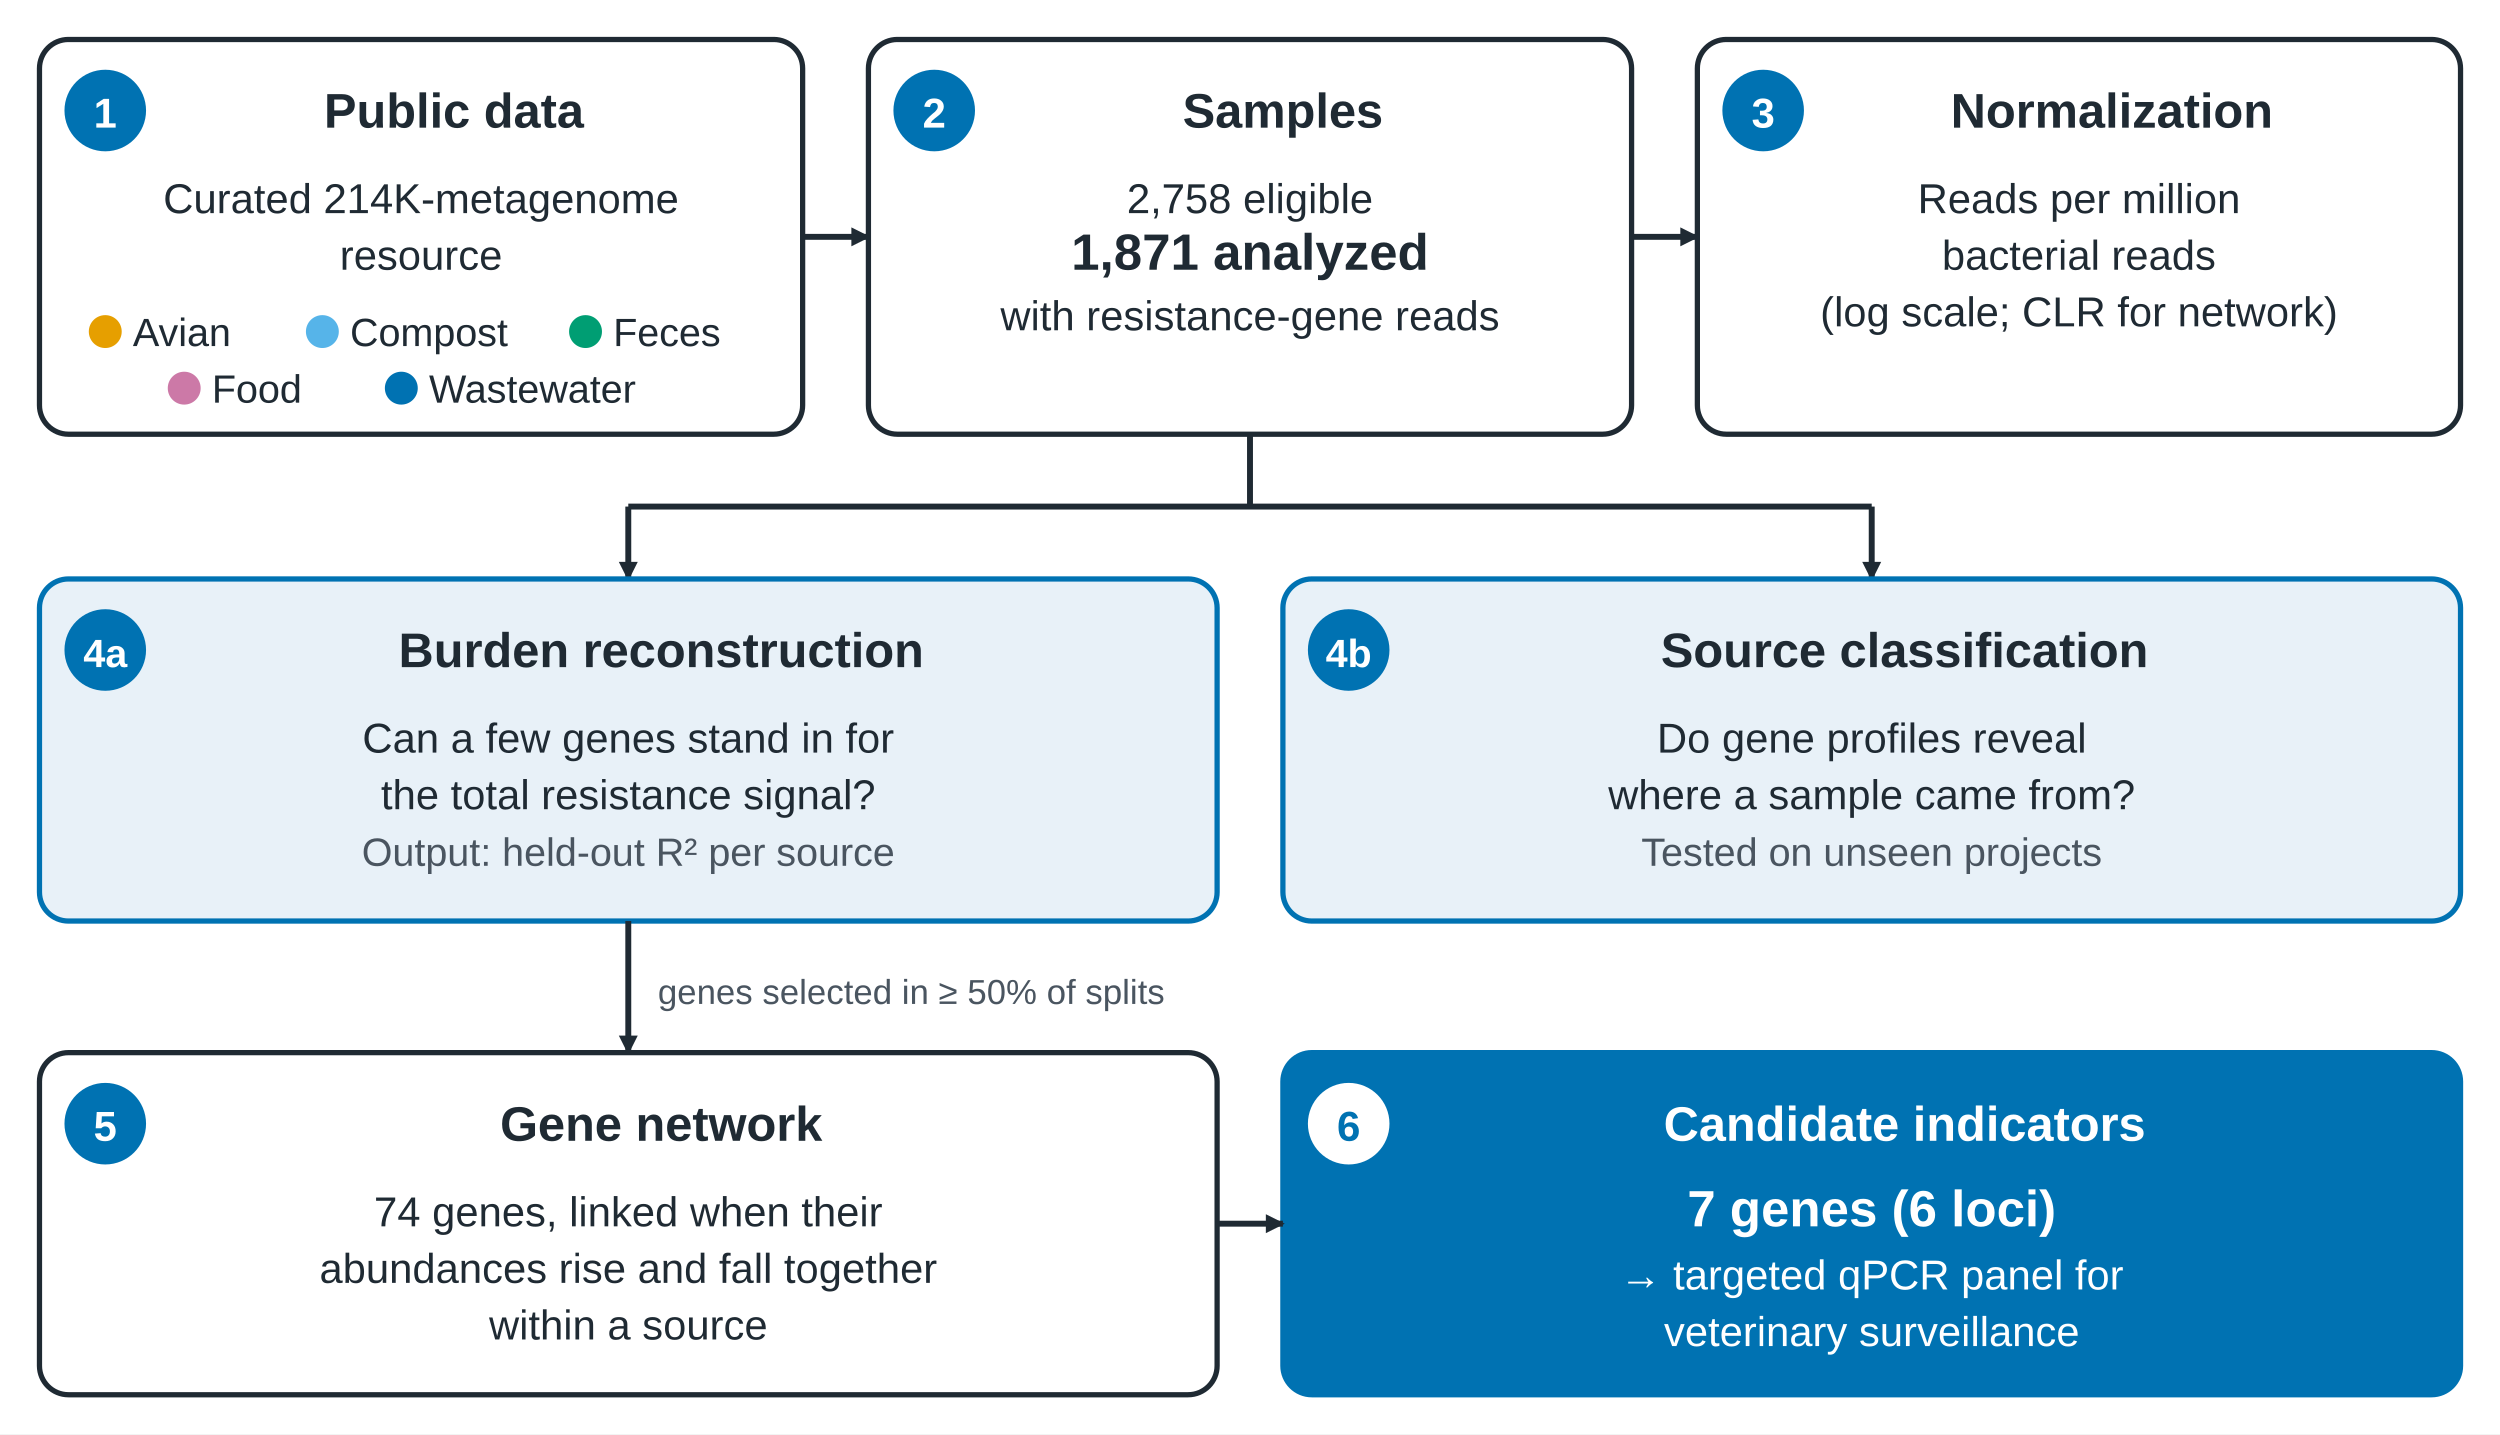
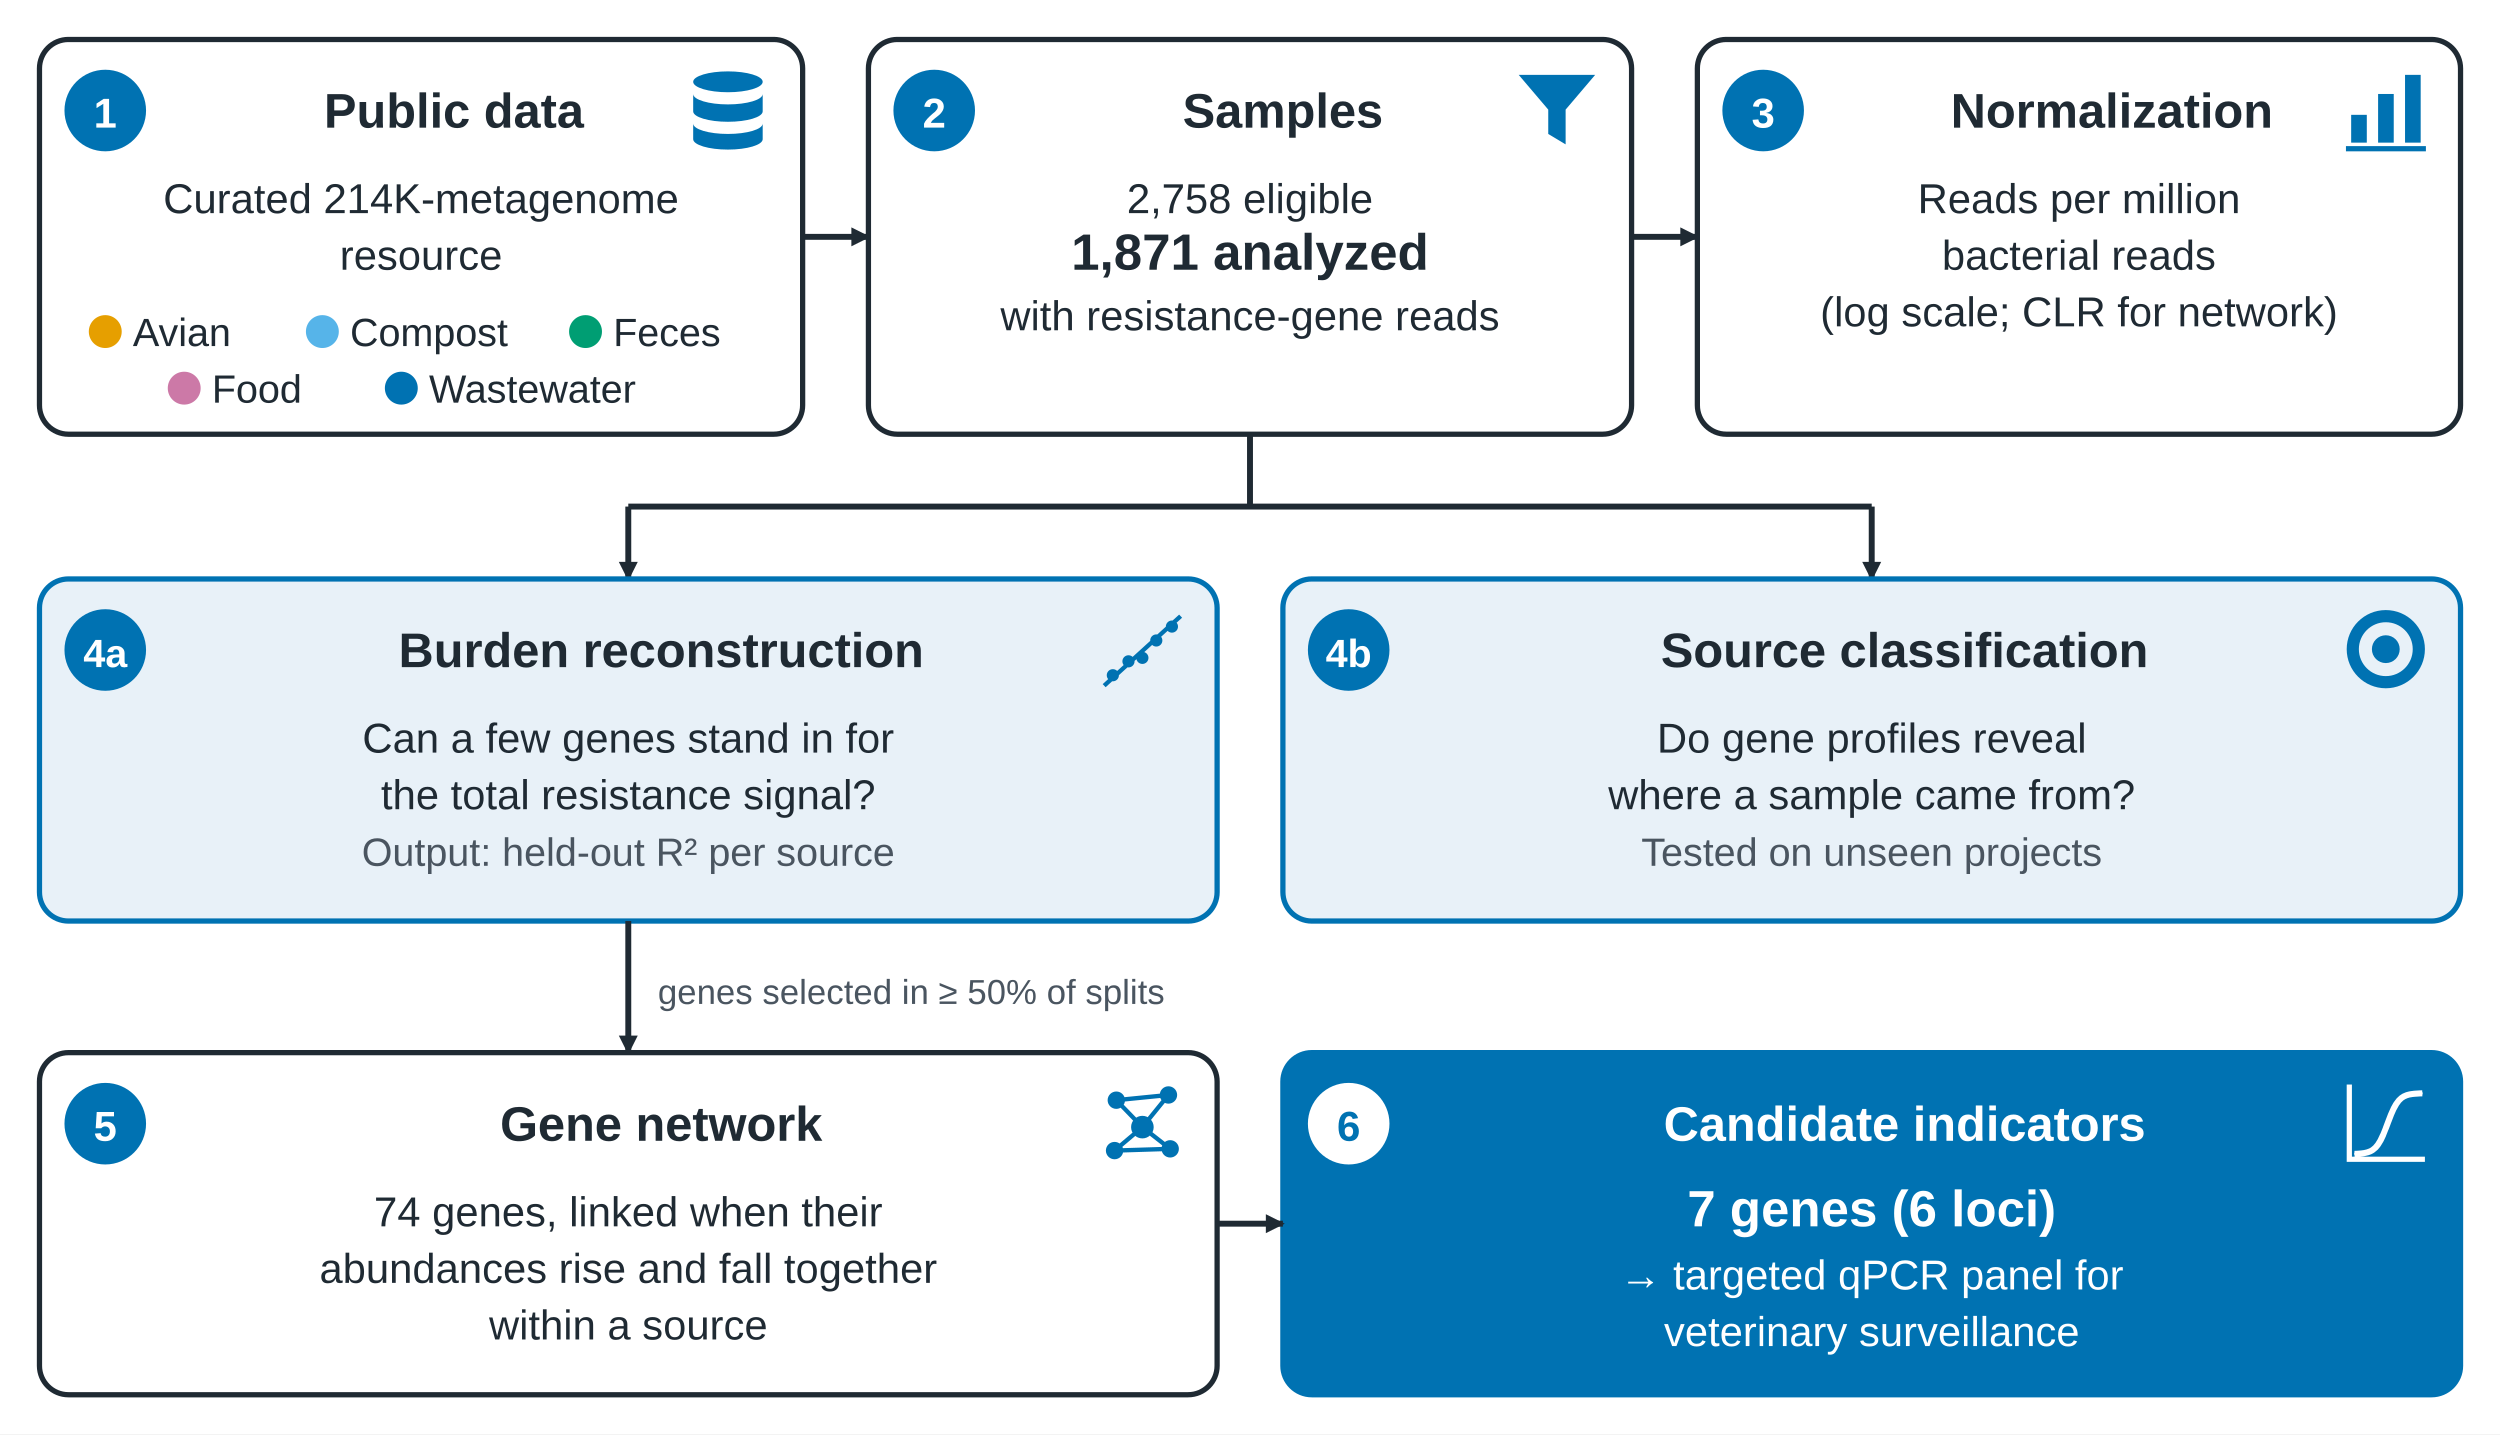
<svg xmlns="http://www.w3.org/2000/svg" width="190mm" height="109mm" viewBox="0 0 190 109">
  <rect id="background" width="190" height="109" fill="white" />
  <defs>
    <marker id="ah" viewBox="0 0 10 10" refX="9" refY="5" markerWidth="3.2" markerHeight="3.2" orient="auto-start-reverse">
      <path d="M0,0 L10,5 L0,10 z" fill="#1f2a33" />
    </marker>
  </defs>
  <g id="box1_data">
    <rect x="3" y="3" width="58" height="30" rx="2.2" fill="white" stroke="#1f2a33" stroke-width="0.4" />
    <circle cx="8" cy="8.4" r="3.1" fill="#0072B2" />
    <text x="8" y="9.7" font-family="Arial, Liberation Sans, Helvetica, sans-serif" font-size="3.175" font-weight="bold" fill="white" text-anchor="middle">1</text>
    <text x="34.5" y="9.7" font-family="Arial, Liberation Sans, Helvetica, sans-serif" font-size="3.704" font-weight="bold" fill="#1f2a33" text-anchor="middle">Public data</text>
    <text x="32.0" y="16.2" font-family="Arial, Liberation Sans, Helvetica, sans-serif" font-size="3.175" font-weight="normal" fill="#1f2a33" text-anchor="middle">Curated 214K-metagenome</text>
    <text x="32.0" y="20.5" font-family="Arial, Liberation Sans, Helvetica, sans-serif" font-size="3.175" font-weight="normal" fill="#1f2a33" text-anchor="middle">resource</text>
  </g>
  <g id="box1_sources">
    <circle cx="8" cy="25.2" r="1.25" fill="#E69F00" />
    <text x="10.1" y="26.3" font-family="Arial, Liberation Sans, Helvetica, sans-serif" font-size="2.999" font-weight="normal" fill="#1f2a33" text-anchor="start">Avian</text>
    <circle cx="24.5" cy="25.2" r="1.25" fill="#56B4E9" />
    <text x="26.6" y="26.3" font-family="Arial, Liberation Sans, Helvetica, sans-serif" font-size="2.999" font-weight="normal" fill="#1f2a33" text-anchor="start">Compost</text>
    <circle cx="44.5" cy="25.2" r="1.25" fill="#009E73" />
    <text x="46.6" y="26.3" font-family="Arial, Liberation Sans, Helvetica, sans-serif" font-size="2.999" font-weight="normal" fill="#1f2a33" text-anchor="start">Feces</text>
    <circle cx="14" cy="29.5" r="1.25" fill="#CC79A7" />
    <text x="16.1" y="30.6" font-family="Arial, Liberation Sans, Helvetica, sans-serif" font-size="2.999" font-weight="normal" fill="#1f2a33" text-anchor="start">Food</text>
    <circle cx="30.5" cy="29.5" r="1.25" fill="#0072B2" />
    <text x="32.6" y="30.6" font-family="Arial, Liberation Sans, Helvetica, sans-serif" font-size="2.999" font-weight="normal" fill="#1f2a33" text-anchor="start">Wastewater</text>
  </g>
  <g id="box2_samples">
    <rect x="66" y="3" width="58" height="30" rx="2.2" fill="white" stroke="#1f2a33" stroke-width="0.4" />
    <circle cx="71" cy="8.4" r="3.1" fill="#0072B2" />
    <text x="71" y="9.7" font-family="Arial, Liberation Sans, Helvetica, sans-serif" font-size="3.175" font-weight="bold" fill="white" text-anchor="middle">2</text>
    <text x="97.5" y="9.7" font-family="Arial, Liberation Sans, Helvetica, sans-serif" font-size="3.704" font-weight="bold" fill="#1f2a33" text-anchor="middle">Samples</text>
    <text x="95.0" y="16.2" font-family="Arial, Liberation Sans, Helvetica, sans-serif" font-size="3.175" font-weight="normal" fill="#1f2a33" text-anchor="middle">2,758 eligible</text>
    <text x="95.0" y="20.5" font-family="Arial, Liberation Sans, Helvetica, sans-serif" font-size="3.881" font-weight="bold" fill="#1f2a33" text-anchor="middle">1,871 analyzed</text>
    <text x="95.0" y="25.1" font-family="Arial, Liberation Sans, Helvetica, sans-serif" font-size="3.175" font-weight="normal" fill="#1f2a33" text-anchor="middle">with resistance-gene reads</text>
  </g>
  <g id="box3_normalize">
    <rect x="129" y="3" width="58" height="30" rx="2.2" fill="white" stroke="#1f2a33" stroke-width="0.4" />
    <circle cx="134" cy="8.4" r="3.1" fill="#0072B2" />
    <text x="134" y="9.7" font-family="Arial, Liberation Sans, Helvetica, sans-serif" font-size="3.175" font-weight="bold" fill="white" text-anchor="middle">3</text>
    <text x="160.5" y="9.7" font-family="Arial, Liberation Sans, Helvetica, sans-serif" font-size="3.704" font-weight="bold" fill="#1f2a33" text-anchor="middle">Normalization</text>
    <text x="158.0" y="16.2" font-family="Arial, Liberation Sans, Helvetica, sans-serif" font-size="3.175" font-weight="normal" fill="#1f2a33" text-anchor="middle">Reads per million</text>
    <text x="158.0" y="20.5" font-family="Arial, Liberation Sans, Helvetica, sans-serif" font-size="3.175" font-weight="normal" fill="#1f2a33" text-anchor="middle">bacterial reads</text>
    <text x="158.0" y="24.8" font-family="Arial, Liberation Sans, Helvetica, sans-serif" font-size="3.175" font-weight="normal" fill="#1f2a33" text-anchor="middle">(log scale; CLR for network)</text>
  </g>
  <line x1="61" y1="18" x2="66" y2="18" stroke="#1f2a33" stroke-width="0.45" marker-end="url(#ah)" />
  <line x1="124" y1="18" x2="129" y2="18" stroke="#1f2a33" stroke-width="0.45" marker-end="url(#ah)" />
  <polyline points="95,33 95,38.5" fill="none" stroke="#1f2a33" stroke-width="0.45" />
  <polyline points="47.75,38.5 142.25,38.5" fill="none" stroke="#1f2a33" stroke-width="0.45" />
  <line x1="47.75" y1="38.5" x2="47.75" y2="44" stroke="#1f2a33" stroke-width="0.45" marker-end="url(#ah)" />
  <line x1="142.25" y1="38.5" x2="142.25" y2="44" stroke="#1f2a33" stroke-width="0.45" marker-end="url(#ah)" />
  <g id="box4a_reconstruction">
    <rect x="3" y="44" width="89.5" height="26" rx="2.2" fill="#e8f1f8" stroke="#0072B2" stroke-width="0.4" />
    <circle cx="8" cy="49.4" r="3.1" fill="#0072B2" />
    <text x="8" y="50.7" font-family="Arial, Liberation Sans, Helvetica, sans-serif" font-size="2.999" font-weight="bold" fill="white" text-anchor="middle">4a</text>
    <text x="50.25" y="50.7" font-family="Arial, Liberation Sans, Helvetica, sans-serif" font-size="3.704" font-weight="bold" fill="#1f2a33" text-anchor="middle">Burden reconstruction</text>
    <text x="47.75" y="57.2" font-family="Arial, Liberation Sans, Helvetica, sans-serif" font-size="3.175" font-weight="normal" fill="#1f2a33" text-anchor="middle">Can a few genes stand in for</text>
    <text x="47.75" y="61.5" font-family="Arial, Liberation Sans, Helvetica, sans-serif" font-size="3.175" font-weight="normal" fill="#1f2a33" text-anchor="middle">the total resistance signal?</text>
    <text x="47.75" y="65.8" font-family="Arial, Liberation Sans, Helvetica, sans-serif" font-size="2.999" font-weight="normal" fill="#4a5560" text-anchor="middle">Output: held-out R² per source</text>
  </g>
  <g id="box4b_classification">
    <rect x="97.5" y="44" width="89.5" height="26" rx="2.2" fill="#e8f1f8" stroke="#0072B2" stroke-width="0.4" />
    <circle cx="102.5" cy="49.4" r="3.1" fill="#0072B2" />
    <text x="102.5" y="50.7" font-family="Arial, Liberation Sans, Helvetica, sans-serif" font-size="2.999" font-weight="bold" fill="white" text-anchor="middle">4b</text>
    <text x="144.75" y="50.7" font-family="Arial, Liberation Sans, Helvetica, sans-serif" font-size="3.704" font-weight="bold" fill="#1f2a33" text-anchor="middle">Source classification</text>
    <text x="142.25" y="57.2" font-family="Arial, Liberation Sans, Helvetica, sans-serif" font-size="3.175" font-weight="normal" fill="#1f2a33" text-anchor="middle">Do gene profiles reveal</text>
    <text x="142.25" y="61.5" font-family="Arial, Liberation Sans, Helvetica, sans-serif" font-size="3.175" font-weight="normal" fill="#1f2a33" text-anchor="middle">where a sample came from?</text>
    <text x="142.25" y="65.8" font-family="Arial, Liberation Sans, Helvetica, sans-serif" font-size="2.999" font-weight="normal" fill="#4a5560" text-anchor="middle">Tested on unseen projects</text>
  </g>
  <line x1="47.75" y1="70" x2="47.75" y2="80" stroke="#1f2a33" stroke-width="0.45" marker-end="url(#ah)" />
  <text x="50" y="76.3" font-family="Arial, Liberation Sans, Helvetica, sans-serif" font-size="2.646" font-weight="normal" fill="#4a5560" text-anchor="start">genes selected in ≥ 50% of splits</text>
  <g id="box5_network">
    <rect x="3" y="80" width="89.5" height="26" rx="2.2" fill="white" stroke="#1f2a33" stroke-width="0.4" />
    <circle cx="8" cy="85.4" r="3.1" fill="#0072B2" />
    <text x="8" y="86.7" font-family="Arial, Liberation Sans, Helvetica, sans-serif" font-size="3.175" font-weight="bold" fill="white" text-anchor="middle">5</text>
    <text x="50.25" y="86.7" font-family="Arial, Liberation Sans, Helvetica, sans-serif" font-size="3.704" font-weight="bold" fill="#1f2a33" text-anchor="middle">Gene network</text>
    <text x="47.75" y="93.2" font-family="Arial, Liberation Sans, Helvetica, sans-serif" font-size="3.175" font-weight="normal" fill="#1f2a33" text-anchor="middle">74 genes, linked when their</text>
    <text x="47.75" y="97.5" font-family="Arial, Liberation Sans, Helvetica, sans-serif" font-size="3.175" font-weight="normal" fill="#1f2a33" text-anchor="middle">abundances rise and fall together</text>
    <text x="47.75" y="101.8" font-family="Arial, Liberation Sans, Helvetica, sans-serif" font-size="3.175" font-weight="normal" fill="#1f2a33" text-anchor="middle">within a source</text>
  </g>
  <g id="box6_indicators">
    <rect x="97.5" y="80" width="89.5" height="26" rx="2.2" fill="#0072B2" stroke="#0072B2" stroke-width="0.4" />
    <circle cx="102.5" cy="85.4" r="3.1" fill="white" />
    <text x="102.5" y="86.7" font-family="Arial, Liberation Sans, Helvetica, sans-serif" font-size="3.175" font-weight="bold" fill="#0072B2" text-anchor="middle">6</text>
    <text x="144.75" y="86.7" font-family="Arial, Liberation Sans, Helvetica, sans-serif" font-size="3.704" font-weight="bold" fill="white" text-anchor="middle">Candidate indicators</text>
    <text x="142.25" y="93.2" font-family="Arial, Liberation Sans, Helvetica, sans-serif" font-size="3.881" font-weight="bold" fill="white" text-anchor="middle">7 genes (6 loci)</text>
    <text x="142.25" y="98.0" font-family="Arial, Liberation Sans, Helvetica, sans-serif" font-size="3.175" font-weight="normal" fill="white" text-anchor="middle">→ targeted qPCR panel for</text>
    <text x="142.25" y="102.3" font-family="Arial, Liberation Sans, Helvetica, sans-serif" font-size="3.175" font-weight="normal" fill="white" text-anchor="middle">veterinary surveillance</text>
  </g>
  <line x1="92.5" y1="93" x2="97.5" y2="93" stroke="#1f2a33" stroke-width="0.45" marker-end="url(#ah)" />
+   <g id="icons">
+     <g transform="translate(52.021,5.029) scale(0.06604)">
+       <path d="M10,18 A40,12 0 1,1 90,18 A40,12 0 1,1 10,18 Z M10,32 A40,12 0 0,0 90,32 L90,52 A40,12 0 0,1 10,52 Z M10,66 A40,12 0 0,0 90,66 L90,84 A40,12 0 0,1 10,84 Z" fill="#0072B2" />
+     </g>
+     <g transform="translate(115.025,5.029) scale(0.06604)">
+       <path d="M6,10 L94,10 L60,50 L60,90 L40,78 L40,50 Z" fill="#0072B2" />
+     </g>
+     <g transform="translate(178.028,5.029) scale(0.06604)">
+       <path d="M10,88 L10,56 L28,56 L28,88 Z M41,88 L41,32 L59,32 L59,88 Z M72,88 L72,10 L90,10 L90,88 Z M4,92 L96,92 L96,98 L4,98 Z" fill="#0072B2" />
+     </g>
+     <g transform="translate(83.519,46.035) scale(0.06604)">
+       <path d="M9,80 A7,7 0 1,1 23,80 A7,7 0 1,1 9,80 Z M27,64 A7,7 0 1,1 41,64 A7,7 0 1,1 27,64 Z M43,60 A7,7 0 1,1 57,60 A7,7 0 1,1 43,60 Z M59,40 A7,7 0 1,1 73,40 A7,7 0 1,1 59,40 Z M77,24 A7,7 0 1,1 91,24 A7,7 0 1,1 77,24 Z M4.3,90.2 L92.3,10.2 L95.7,13.8 L7.7,93.8 Z" fill="#0072B2" />
+     </g>
+     <g transform="translate(178.019,46.035) scale(0.06604)">
+       <path d="M5,50 A45,45 0 1,1 95,50 A45,45 0 1,1 5,50 Z M19,50 A31,31 0 1,0 81,50 A31,31 0 1,0 19,50 Z M34,50 A16,16 0 1,1 66,50 A16,16 0 1,1 34,50 Z" fill="#0072B2" />
+     </g>
+     <g transform="translate(83.519,82.029) scale(0.06604)">
+       <path d="M48.2,56.7 L18.2,25.7 L21.8,22.3 L51.8,53.3 Z M48.1,53.4 L78.1,16.4 L81.9,19.6 L51.9,56.6 Z M51.6,56.9 L19.6,83.9 L16.4,80.1 L48.4,53.1 Z M51.5,53.0 L83.5,78.0 L80.5,82.0 L48.5,57.0 Z M19.8,21.5 L79.8,15.5 L80.2,20.5 L20.2,26.5 Z M17.9,79.5 L81.9,77.5 L82.1,82.5 L18.1,84.5 Z M37,55 A13,13 0 1,1 63,55 A13,13 0 1,1 37,55 Z M10,24 A10,10 0 1,1 30,24 A10,10 0 1,1 10,24 Z M70,18 A10,10 0 1,1 90,18 A10,10 0 1,1 70,18 Z M8,82 A10,10 0 1,1 28,82 A10,10 0 1,1 8,82 Z M72,80 A10,10 0 1,1 92,80 A10,10 0 1,1 72,80 Z" fill="#0072B2" />
+     </g>
+     <g transform="translate(178.019,82.029) scale(0.06604)">
+       <path d="M11.0,6.0 L11.0,94.0 L5.0,94.0 L5.0,6.0 Z M5.0,89.0 L95.0,89.0 L95.0,95.0 L5.0,95.0 Z M13.9,82.3 L16.9,82.2 L17.1,89.2 L14.1,89.3 Z M16.8,82.2 L19.8,82.0 L20.2,89.0 L17.2,89.2 Z M19.7,82.0 L22.7,81.7 L23.3,88.7 L20.3,89.0 Z M22.5,81.7 L25.5,81.3 L26.5,88.2 L23.5,88.7 Z M25.2,81.3 L28.2,80.6 L29.8,87.4 L26.8,88.1 Z M27.8,80.7 L30.8,79.6 L33.2,86.2 L30.2,87.3 Z M30.3,79.9 L33.3,78.2 L36.7,84.3 L33.7,86.0 Z M32.8,78.5 L35.8,76.0 L40.2,81.4 L37.2,83.9 Z M35.3,76.5 L38.3,72.9 L43.7,77.4 L40.7,81.0 Z M38.0,73.3 L41.0,68.4 L47.0,72.0 L44.0,76.9 Z M40.8,68.7 L43.8,62.3 L50.2,65.3 L47.2,71.7 Z M43.8,62.5 L46.8,55.0 L53.2,57.6 L50.2,65.1 Z M46.7,55.1 L49.7,47.1 L56.3,49.5 L53.3,57.6 Z M49.7,47.1 L52.7,39.3 L59.3,41.8 L56.3,49.6 Z M52.8,39.1 L55.8,32.4 L62.2,35.2 L59.2,42.0 Z M55.9,32.1 L58.9,26.7 L65.1,30.1 L62.1,35.5 Z M59.2,26.3 L62.2,22.3 L67.8,26.4 L64.8,30.5 Z M62.6,21.8 L65.6,19.0 L70.4,24.0 L67.4,26.9 Z M66.1,18.6 L69.1,16.6 L72.9,22.5 L69.9,24.4 Z M69.6,16.4 L72.6,15.1 L75.4,21.5 L72.4,22.8 Z M73.1,14.9 L76.1,14.1 L77.9,20.8 L74.9,21.7 Z M76.4,14.0 L79.4,13.5 L80.6,20.4 L77.6,20.9 Z M79.6,13.5 L82.6,13.1 L83.4,20.1 L80.4,20.4 Z M82.7,13.1 L85.7,12.9 L86.3,19.9 L83.3,20.1 Z M85.8,12.9 L88.8,12.7 L89.2,19.7 L86.2,19.9 Z M88.9,12.7 L91.9,12.6 L92.1,19.6 L89.1,19.7 Z M13.5,85.68 A3.5,3.5 0 1,1 20.5,85.68 A3.5,3.5 0 1,1 13.5,85.68 Z M16.5,85.494 A3.5,3.5 0 1,1 23.5,85.494 A3.5,3.5 0 1,1 16.5,85.494 Z M19.5,85.201 A3.5,3.5 0 1,1 26.5,85.201 A3.5,3.5 0 1,1 19.5,85.201 Z M22.5,84.741 A3.5,3.5 0 1,1 29.5,84.741 A3.5,3.5 0 1,1 22.5,84.741 Z M25.5,84.023 A3.5,3.5 0 1,1 32.5,84.023 A3.5,3.5 0 1,1 25.5,84.023 Z M28.5,82.915 A3.5,3.5 0 1,1 35.5,82.915 A3.5,3.5 0 1,1 28.5,82.915 Z M31.5,81.229 A3.5,3.5 0 1,1 38.5,81.229 A3.5,3.5 0 1,1 31.5,81.229 Z M34.5,78.722 A3.5,3.5 0 1,1 41.5,78.722 A3.5,3.5 0 1,1 34.5,78.722 Z M37.5,75.117 A3.5,3.5 0 1,1 44.5,75.117 A3.5,3.5 0 1,1 37.5,75.117 Z M40.5,70.177 A3.5,3.5 0 1,1 47.5,70.177 A3.5,3.5 0 1,1 40.5,70.177 Z M43.5,63.835 A3.5,3.5 0 1,1 50.5,63.835 A3.5,3.5 0 1,1 43.5,63.835 Z M46.5,56.343 A3.5,3.5 0 1,1 53.5,56.343 A3.5,3.5 0 1,1 46.5,56.343 Z M49.5,48.313 A3.5,3.5 0 1,1 56.5,48.313 A3.5,3.5 0 1,1 49.5,48.313 Z M52.5,40.558 A3.5,3.5 0 1,1 59.5,40.558 A3.5,3.5 0 1,1 52.5,40.558 Z M55.5,33.786 A3.5,3.5 0 1,1 62.5,33.786 A3.5,3.5 0 1,1 55.5,33.786 Z M58.5,28.373 A3.5,3.5 0 1,1 65.5,28.373 A3.5,3.5 0 1,1 58.5,28.373 Z M61.5,24.344 A3.5,3.5 0 1,1 68.5,24.344 A3.5,3.5 0 1,1 61.5,24.344 Z M64.5,21.502 A3.5,3.5 0 1,1 71.5,21.502 A3.5,3.5 0 1,1 64.5,21.502 Z M67.5,19.572 A3.5,3.5 0 1,1 74.5,19.572 A3.5,3.5 0 1,1 67.5,19.572 Z M70.5,18.295 A3.5,3.5 0 1,1 77.5,18.295 A3.5,3.5 0 1,1 70.5,18.295 Z M73.5,17.464 A3.5,3.5 0 1,1 80.5,17.464 A3.5,3.5 0 1,1 73.5,17.464 Z M76.5,16.93 A3.5,3.5 0 1,1 83.5,16.93 A3.5,3.5 0 1,1 76.5,16.93 Z M79.5,16.589 A3.5,3.5 0 1,1 86.5,16.589 A3.5,3.5 0 1,1 79.5,16.589 Z M82.5,16.372 A3.5,3.5 0 1,1 89.5,16.372 A3.5,3.5 0 1,1 82.5,16.372 Z M85.5,16.235 A3.5,3.5 0 1,1 92.5,16.235 A3.5,3.5 0 1,1 85.5,16.235 Z" fill="#FFFFFF" />
+     </g>
+   </g>
</svg>
